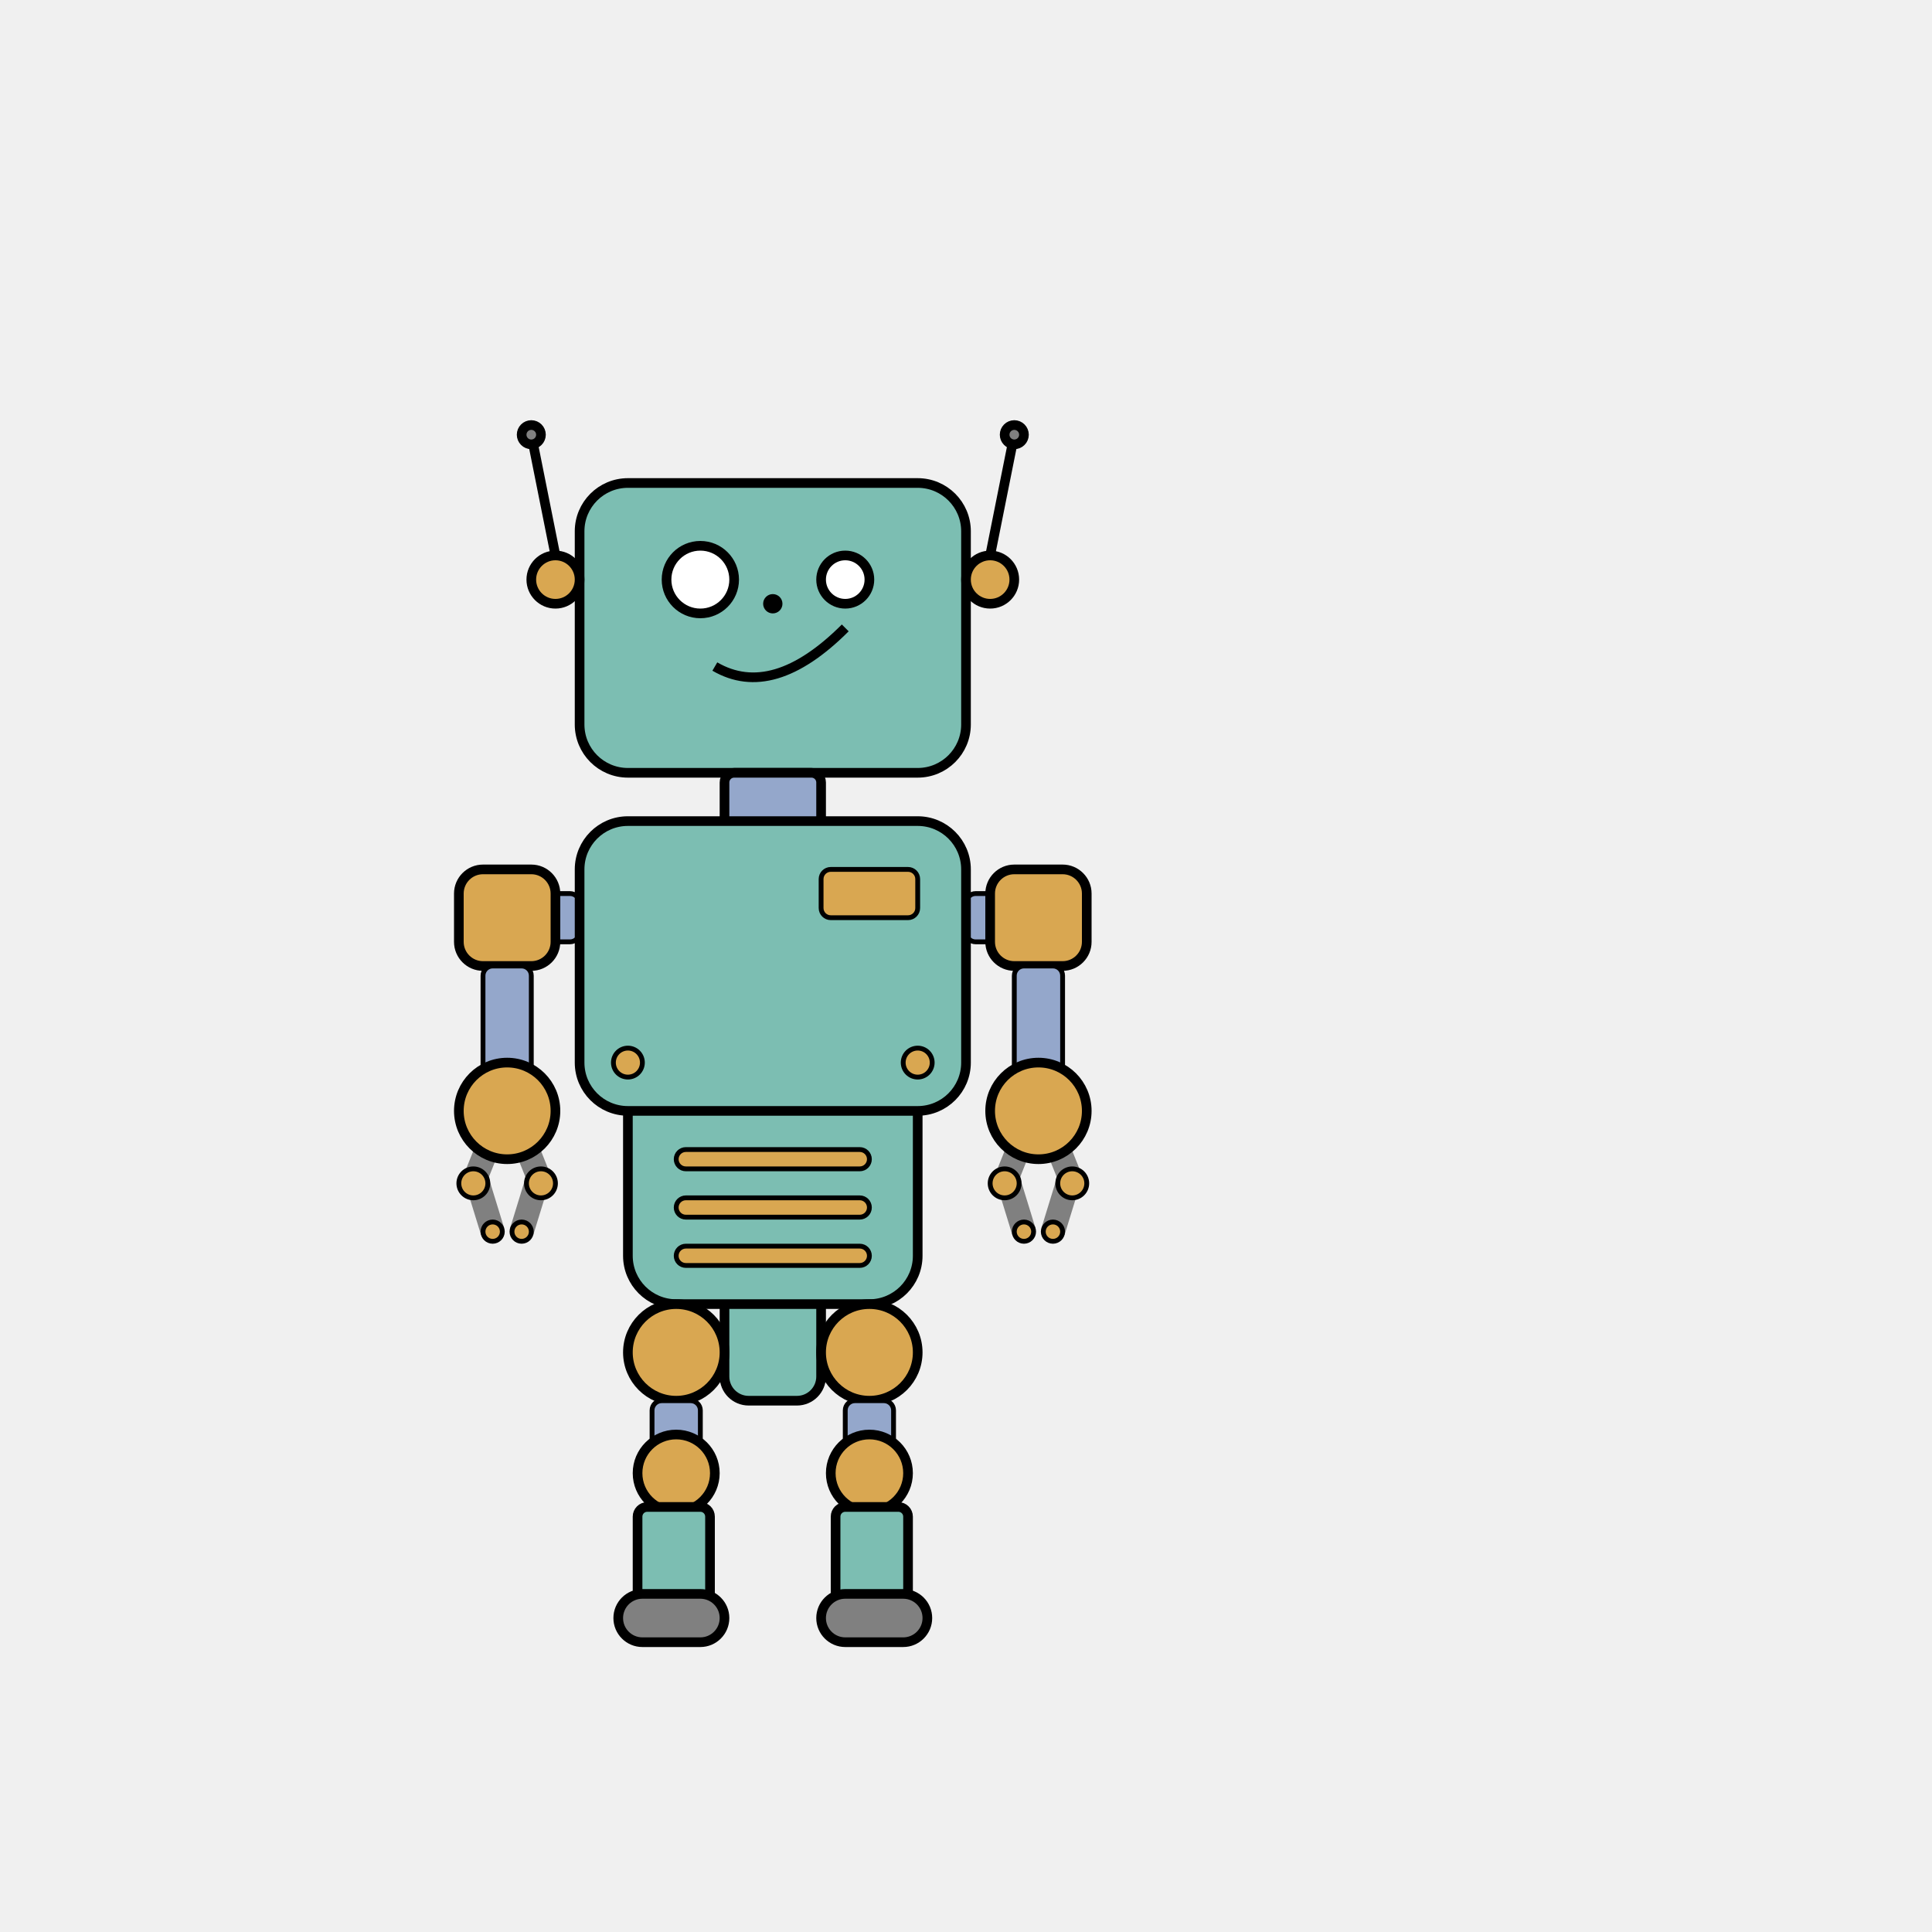
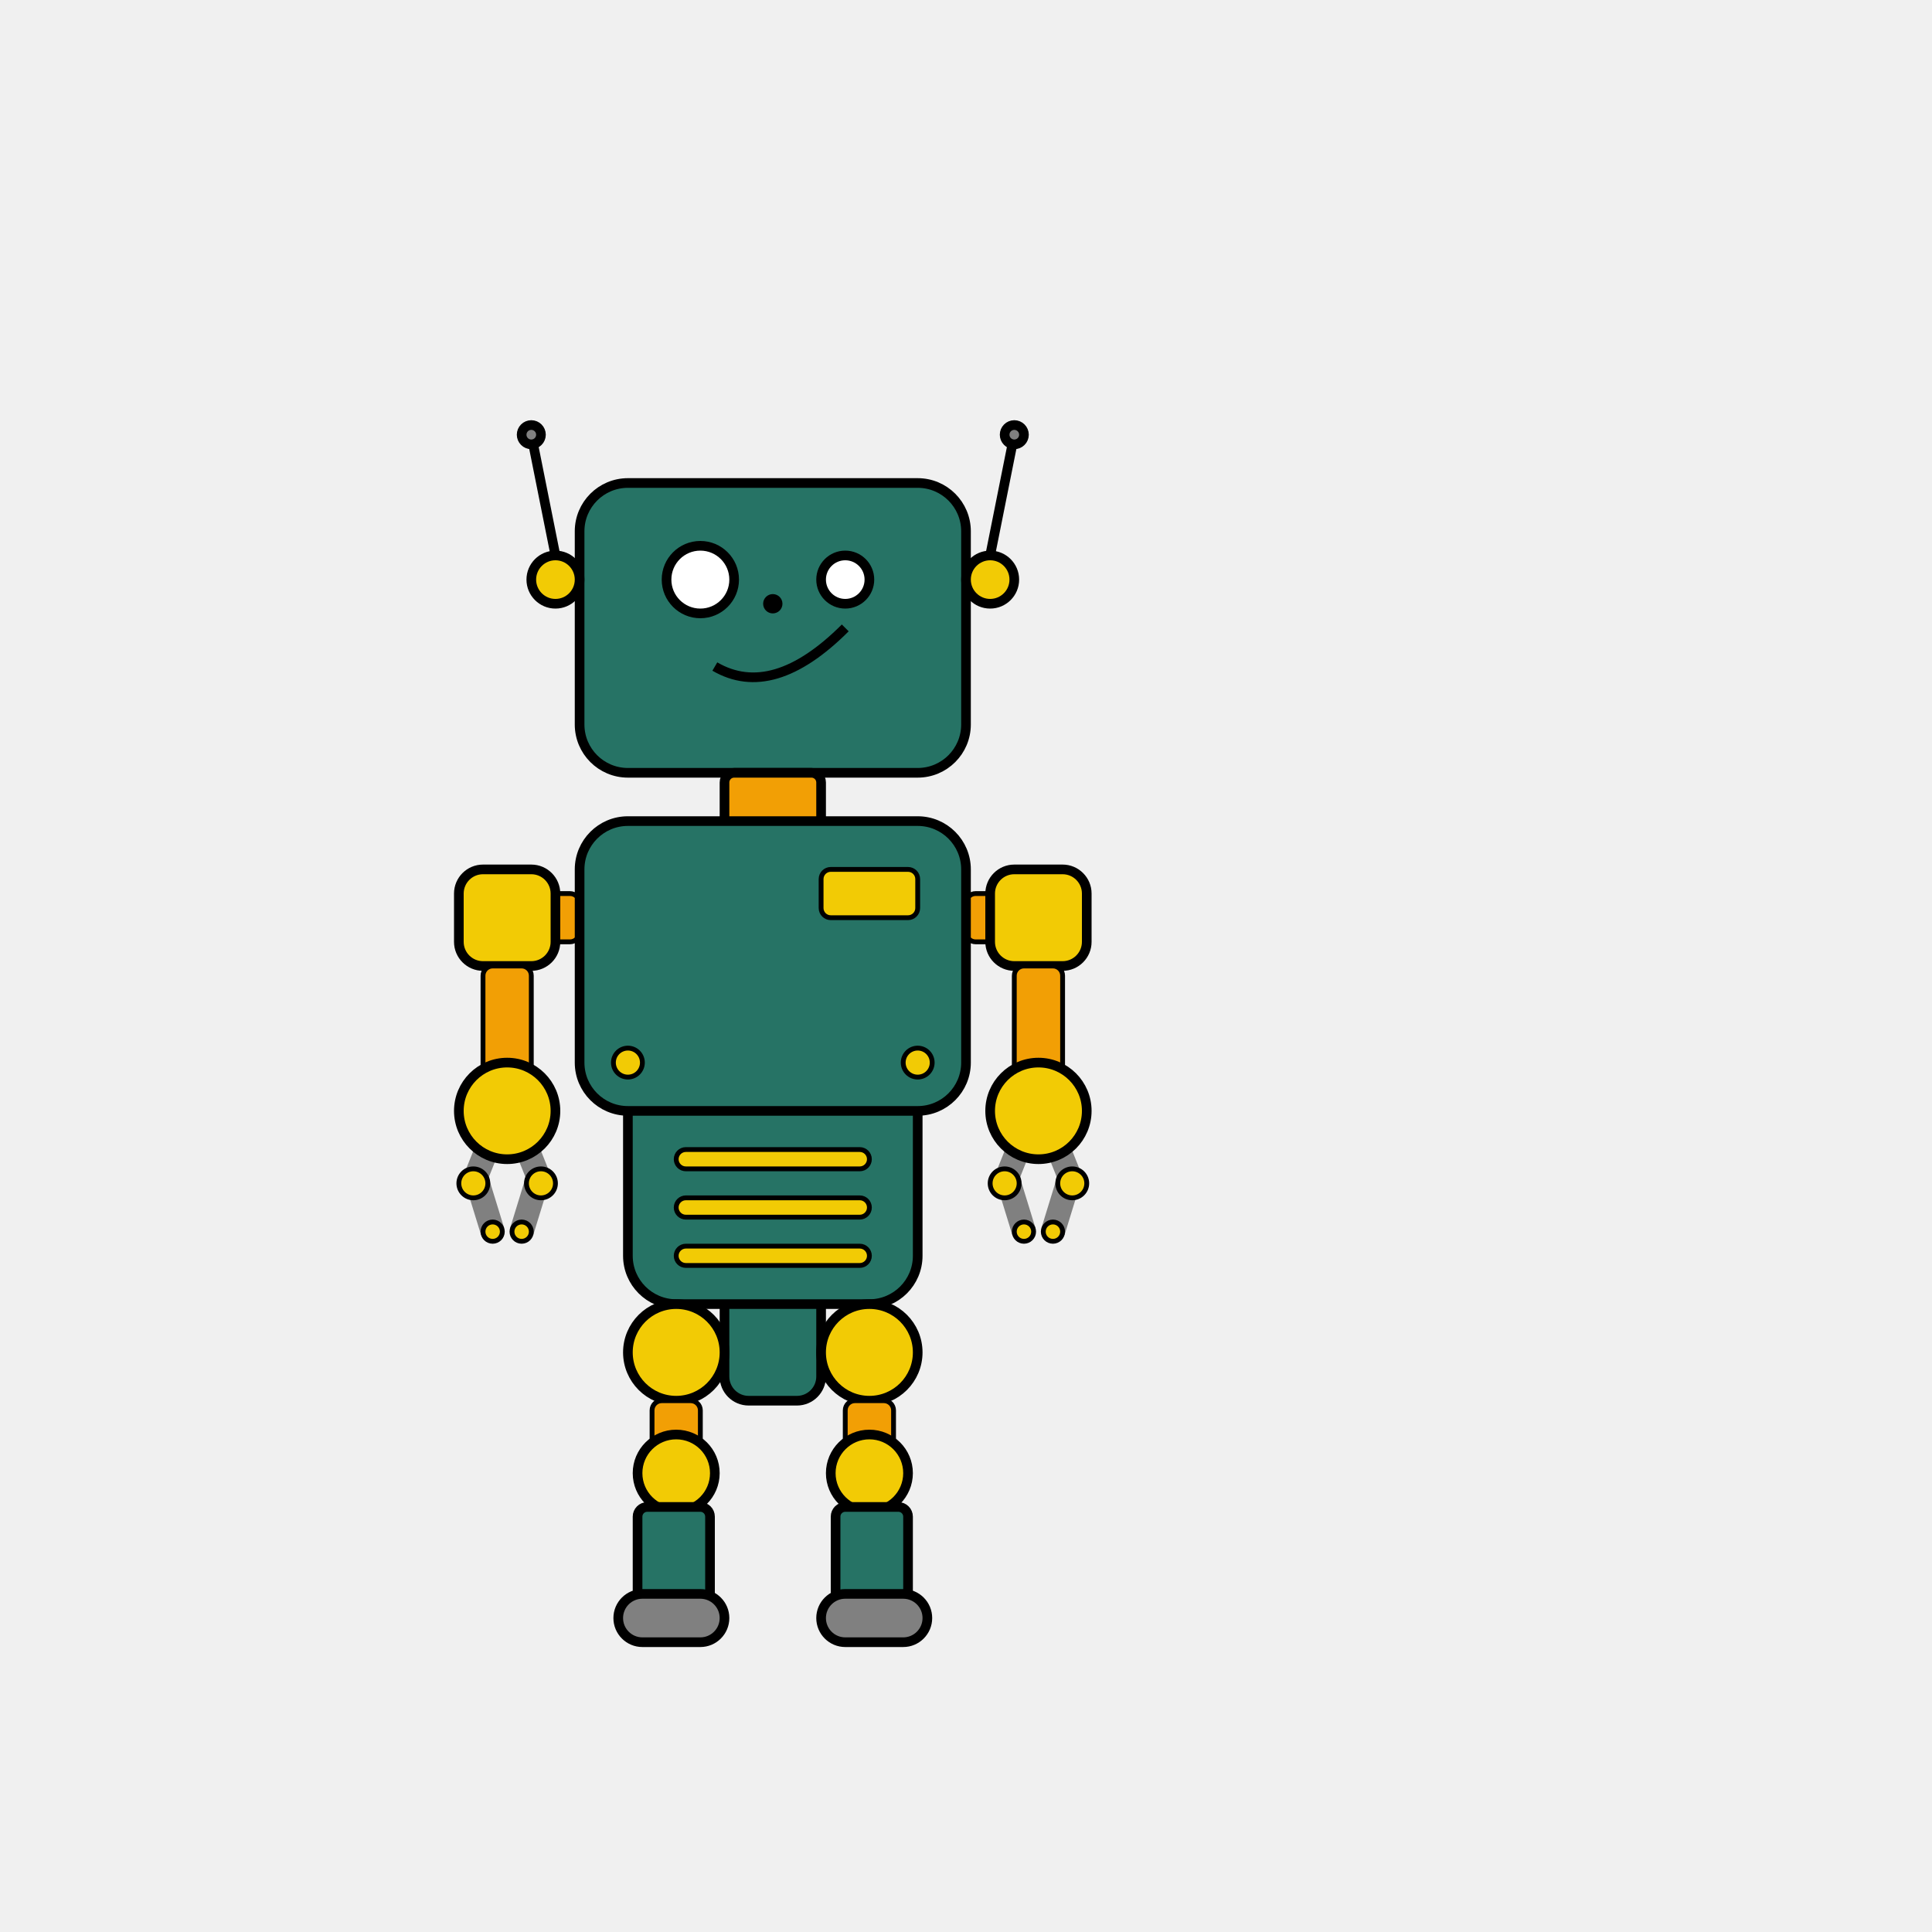
<svg xmlns="http://www.w3.org/2000/svg" width="400" height="400" viewBox="0 0 400 400">
  <g transform="translate(100, 100)">
    <g id="robotHead">
      <animateTransform attributeType="XML" attributeName="transform" type="rotate" values="0,60,40; -6,60,40; 0,60,40" dur="10s" repeatCount="indefinite" />
-       <rect x="20" y="0" width="80" height="60" rx="10" ry="10" fill="rgb(124, 190, 178)" stroke="black" stroke-width="2" />
-       <circle cx="15" cy="20" r="5" fill="rgb(217, 167, 81)" stroke="black" stroke-width="2" />
-       <circle cx="105" cy="20" r="5" fill="rgb(217, 167, 81)" stroke="black" stroke-width="2" />
+       <rect x="20" y="0" width="80" height="60" rx="10" ry="10" fill="#267365" stroke="black" stroke-width="2" />
+       <circle cx="15" cy="20" r="5" fill="#F2CB05" stroke="black" stroke-width="2" />
+       <circle cx="105" cy="20" r="5" fill="#F2CB05" stroke="black" stroke-width="2" />
      <g id="leftEarAntenna">
        <line x1="15" y1="15" x2="10" y2="-10" stroke="black" stroke-width="2" />
        <circle cx="10" cy="-10" r="2" fill="gray" stroke="black" stroke-width="2" />
      </g>
      <g id="rightEarAntenna">
        <line x1="105" y1="15" x2="110" y2="-10" stroke="black" stroke-width="2" />
        <circle cx="110" cy="-10" r="2" fill="gray" stroke="black" stroke-width="2" />
      </g>
      <circle cx="45" cy="20" r="7" fill="white" stroke="black" stroke-width="2">
        <animate attributeName="r" values="7;5;7" dur="0.5s" begin="0s;5s;10s;15s;20s;25s;30s;" />
      </circle>
      <circle cx="75" cy="20" r="5" fill="white" stroke="black" stroke-width="2" />
      <path d="M 48 38 Q 60 45 75 30" fill="none" stroke="black" stroke-width="2" />
      <circle cx="60" cy="25" r="2" fill="black" />
-       <rect x="50" y="60" width="20" height="15" rx="2" ry="2" fill="rgb(148, 167, 203)" stroke="black" stroke-width="2" />
+       <rect x="50" y="60" width="20" height="15" rx="2" ry="2" fill="#F29F05" stroke="black" stroke-width="2" />
    </g>
    <g id="robotCenter">
      <g id="leftArm">
-         <rect x="10" y="85" width="10" height="10" rx="2" ry="2" fill="rgb(148, 167, 203)" stroke="black" stroke-width="1" />
-         <rect x="-5" y="80" width="20" height="20" rx="5" ry="5" fill="rgb(217, 167, 81)" stroke="black" stroke-width="2" />
-         <rect x="0" y="100" width="10" height="30" rx="2" ry="2" fill="rgb(148, 167, 203)" stroke="black" stroke-width="1" />
+         <rect x="10" y="85" width="10" height="10" rx="2" ry="2" fill="#F29F05" stroke="black" stroke-width="1" />
+         <rect x="-5" y="80" width="20" height="20" rx="5" ry="5" fill="#F2CB05" stroke="black" stroke-width="2" />
+         <rect x="0" y="100" width="10" height="30" rx="2" ry="2" fill="#F29F05" stroke="black" stroke-width="1" />
        <g id="leftHand">
          <g id="leftHandleftFinger">
            <g id="leftHandLeftFingerLowerPart">
              <animateTransform attributeType="XML" attributeName="transform" type="rotate" values="4,-2,142; -8,-2,142; 4,-2,142" dur="2s" begin="0s" repeatCount="indefinite" fill="freeze" />
              <line x1="-2" y1="142" x2="2" y2="155" stroke="gray" stroke-width="5" />
-               <circle cx="2" cy="155" r="2" fill="rgb(217, 167, 81)" stroke="black" stroke-width="1" />
+               <circle cx="2" cy="155" r="2" fill="#F2CB05" stroke="black" stroke-width="1" />
            </g>
            <g id="leftHandLeftFingerUpperPart">
              <animateTransform attributeType="XML" attributeName="transform" type="rotate" values="4,2,135; -8,2,135; 4,2,135" dur="2s" begin="0s" repeatCount="indefinite" fill="freeze" />
              <line x1="2" y1="135" x2="-2" y2="145" stroke="gray" stroke-width="5" />
-               <circle cx="-2" cy="145" r="3" fill="rgb(217, 167, 81)" stroke="black" stroke-width="1" />
+               <circle cx="-2" cy="145" r="3" fill="#F2CB05" stroke="black" stroke-width="1" />
            </g>
          </g>
          <g id="leftHandRightFinger">
            <g id="leftHandRightFingerLowerPart">
              <animateTransform attributeType="XML" attributeName="transform" type="rotate" values="-4,12,142; 8,12,142; -4,12,142" dur="2s" begin="0s" repeatCount="indefinite" fill="freeze" />
              <line x1="12" y1="142" x2="8" y2="155" stroke="gray" stroke-width="5" />
-               <circle cx="8" cy="155" r="2" fill="rgb(217, 167, 81)" stroke="black" stroke-width="1" />
+               <circle cx="8" cy="155" r="2" fill="#F2CB05" stroke="black" stroke-width="1" />
            </g>
            <g id="leftHandRightFingerUpperPart">
              <animateTransform attributeType="XML" attributeName="transform" type="rotate" values="-4,8,135; 8,8,135; -4,8,135" dur="2s" begin="0s" repeatCount="indefinite" fill="freeze" />
              <line x1="8" y1="135" x2="12" y2="145" stroke="gray" stroke-width="5" />
-               <circle cx="12" cy="145" r="3" fill="rgb(217, 167, 81)" stroke="black" stroke-width="1" />
+               <circle cx="12" cy="145" r="3" fill="#F2CB05" stroke="black" stroke-width="1" />
            </g>
          </g>
-           <circle cx="5" cy="130" r="10" fill="rgb(217, 167, 81)" stroke="black" stroke-width="2" />
+           <circle cx="5" cy="130" r="10" fill="#F2CB05" stroke="black" stroke-width="2" />
        </g>
      </g>
      <g id="rightArm">
        <animateTransform attributeType="XML" attributeName="transform" type="rotate" values="2,100,85; -2,100,85; 2,100,85" dur="8s" repeatCount="indefinite" />
-         <rect x="100" y="85" width="10" height="10" rx="2" ry="2" fill="rgb(148, 167, 203)" stroke="black" stroke-width="1" />
-         <rect x="105" y="80" width="20" height="20" rx="5" ry="5" fill="rgb(217, 167, 81)" stroke="black" stroke-width="2" />
-         <rect x="110" y="100" width="10" height="30" rx="2" ry="2" fill="rgb(148, 167, 203)" stroke="black" stroke-width="1" />
+         <rect x="100" y="85" width="10" height="10" rx="2" ry="2" fill="#F29F05" stroke="black" stroke-width="1" />
+         <rect x="105" y="80" width="20" height="20" rx="5" ry="5" fill="#F2CB05" stroke="black" stroke-width="2" />
+         <rect x="110" y="100" width="10" height="30" rx="2" ry="2" fill="#F29F05" stroke="black" stroke-width="1" />
        <g id="rightHand">
          <g id="rightHandleftFinger">
            <g id="rightHandLeftFingerLowerPart">
              <line x1="108" y1="142" x2="112" y2="155" stroke="gray" stroke-width="5" />
-               <circle cx="112" cy="155" r="2" fill="rgb(217, 167, 81)" stroke="black" stroke-width="1" />
+               <circle cx="112" cy="155" r="2" fill="#F2CB05" stroke="black" stroke-width="1" />
            </g>
            <g id="rightHandLeftFingerUpperPart">
              <line x1="112" y1="135" x2="108" y2="145" stroke="gray" stroke-width="5" />
-               <circle cx="108" cy="145" r="3" fill="rgb(217, 167, 81)" stroke="black" stroke-width="1" />
+               <circle cx="108" cy="145" r="3" fill="#F2CB05" stroke="black" stroke-width="1" />
            </g>
          </g>
          <g id="rightHandRightFinger">
            <g id="rightHandRightFingerLowerPart">
              <line x1="122" y1="142" x2="118" y2="155" stroke="gray" stroke-width="5" />
-               <circle cx="118" cy="155" r="2" fill="rgb(217, 167, 81)" stroke="black" stroke-width="1" />
+               <circle cx="118" cy="155" r="2" fill="#F2CB05" stroke="black" stroke-width="1" />
            </g>
            <g id="rightHandRightFingerUpperPart">
              <line x1="118" y1="135" x2="122" y2="145" stroke="gray" stroke-width="5" />
-               <circle cx="122" cy="145" r="3" fill="rgb(217, 167, 81)" stroke="black" stroke-width="1" />
+               <circle cx="122" cy="145" r="3" fill="#F2CB05" stroke="black" stroke-width="1" />
            </g>
          </g>
-           <circle cx="115" cy="130" r="10" fill="rgb(217, 167, 81)" stroke="black" stroke-width="2" />
+           <circle cx="115" cy="130" r="10" fill="#F2CB05" stroke="black" stroke-width="2" />
        </g>
      </g>
      <g id="robotTorso">
-         <rect x="50" y="130" width="20" height="60" rx="5" ry="5" fill="rgb(124, 190, 178)" stroke="black" stroke-width="2" />
+         <rect x="50" y="130" width="20" height="60" rx="5" ry="5" fill="#267365" stroke="black" stroke-width="2" />
        <g id="stomach">
-           <rect x="30" y="110" width="60" height="60" rx="10" ry="10" fill="rgb(124, 190, 178)" stroke="black" stroke-width="2" />
-           <rect x="40" y="138" width="40" height="4" rx="2" ry="2" fill="rgb(217, 167, 81)" stroke="black" stroke-width="1" />
-           <rect x="40" y="148" width="40" height="4" rx="2" ry="2" fill="rgb(217, 167, 81)" stroke="black" stroke-width="1" />
-           <rect x="40" y="158" width="40" height="4" rx="2" ry="2" fill="rgb(217, 167, 81)" stroke="black" stroke-width="1" />
+           <rect x="30" y="110" width="60" height="60" rx="10" ry="10" fill="#267365" stroke="black" stroke-width="2" />
+           <rect x="40" y="138" width="40" height="4" rx="2" ry="2" fill="#F2CB05" stroke="black" stroke-width="1" />
+           <rect x="40" y="148" width="40" height="4" rx="2" ry="2" fill="#F2CB05" stroke="black" stroke-width="1" />
+           <rect x="40" y="158" width="40" height="4" rx="2" ry="2" fill="#F2CB05" stroke="black" stroke-width="1" />
        </g>
        <g id="chest">
-           <rect x="20" y="70" width="80" height="60" rx="10" ry="10" fill="rgb(124, 190, 178)" stroke="black" stroke-width="2" />
-           <rect x="70" y="80" width="20" height="10" rx="2" ry="2" fill="rgb(217, 167, 81)" stroke="black" stroke-width="1" />
-           <circle cx="30" cy="120" r="3" fill="rgb(217, 167, 81)" stroke="black" stroke-width="1" />
-           <circle cx="90" cy="120" r="3" fill="rgb(217, 167, 81)" stroke="black" stroke-width="1" />
+           <rect x="20" y="70" width="80" height="60" rx="10" ry="10" fill="#267365" stroke="black" stroke-width="2" />
+           <rect x="70" y="80" width="20" height="10" rx="2" ry="2" fill="#F2CB05" stroke="black" stroke-width="1" />
+           <circle cx="30" cy="120" r="3" fill="#F2CB05" stroke="black" stroke-width="1" />
+           <circle cx="90" cy="120" r="3" fill="#F2CB05" stroke="black" stroke-width="1" />
        </g>
      </g>
    </g>
    <g id="robotLegs">
      <g id="leftLeg">
-         <circle cx="40" cy="180" r="10" fill="rgb(217, 167, 81)" stroke="black" stroke-width="2" />
-         <rect x="35" y="190" width="10" height="15" rx="2" ry="2" fill="rgb(148, 167, 203)" stroke="black" stroke-width="1" />
+         <circle cx="40" cy="180" r="10" fill="#F2CB05" stroke="black" stroke-width="2" />
+         <rect x="35" y="190" width="10" height="15" rx="2" ry="2" fill="#F29F05" stroke="black" stroke-width="1" />
        <g id="leftLowerLeg">
          <animateTransform attributeType="XML" attributeName="transform" type="translate" values="0,0; 0,-1; 0,0" dur="3s" begin="1s" repeatCount="indefinite" />
-           <circle cx="40" cy="205" r="8" fill="rgb(217, 167, 81)" stroke="black" stroke-width="2" />
-           <rect x="32" y="212" width="15" height="20" rx="2" ry="2" fill="rgb(124, 190, 178)" stroke="black" stroke-width="2" />
+           <circle cx="40" cy="205" r="8" fill="#F2CB05" stroke="black" stroke-width="2" />
+           <rect x="32" y="212" width="15" height="20" rx="2" ry="2" fill="#267365" stroke="black" stroke-width="2" />
          <rect x="28" y="230" width="22" height="10" rx="5" ry="5" fill="gray" stroke="black" stroke-width="2" />
        </g>
      </g>
      <g id="rightLeg">
-         <circle cx="80" cy="180" r="10" fill="rgb(217, 167, 81)" stroke="black" stroke-width="2" />
-         <rect x="75" y="190" width="10" height="15" rx="2" ry="2" fill="rgb(148, 167, 203)" stroke="black" stroke-width="1" />
+         <circle cx="80" cy="180" r="10" fill="#F2CB05" stroke="black" stroke-width="2" />
+         <rect x="75" y="190" width="10" height="15" rx="2" ry="2" fill="#F29F05" stroke="black" stroke-width="1" />
        <g id="rightLowerLeg">
          <animateTransform attributeType="XML" attributeName="transform" type="translate" values="0,0; 0,-1; 0,0" dur="3s" begin="1s" repeatCount="indefinite" />
-           <circle cx="80" cy="205" r="8" fill="rgb(217, 167, 81)" stroke="black" stroke-width="2" />
-           <rect x="73" y="212" width="15" height="20" rx="2" ry="2" fill="rgb(124, 190, 178)" stroke="black" stroke-width="2" />
+           <circle cx="80" cy="205" r="8" fill="#F2CB05" stroke="black" stroke-width="2" />
+           <rect x="73" y="212" width="15" height="20" rx="2" ry="2" fill="#267365" stroke="black" stroke-width="2" />
          <rect x="70" y="230" width="22" height="10" rx="5" ry="5" fill="gray" stroke="black" stroke-width="2" />
        </g>
      </g>
    </g>
  </g>
</svg>
